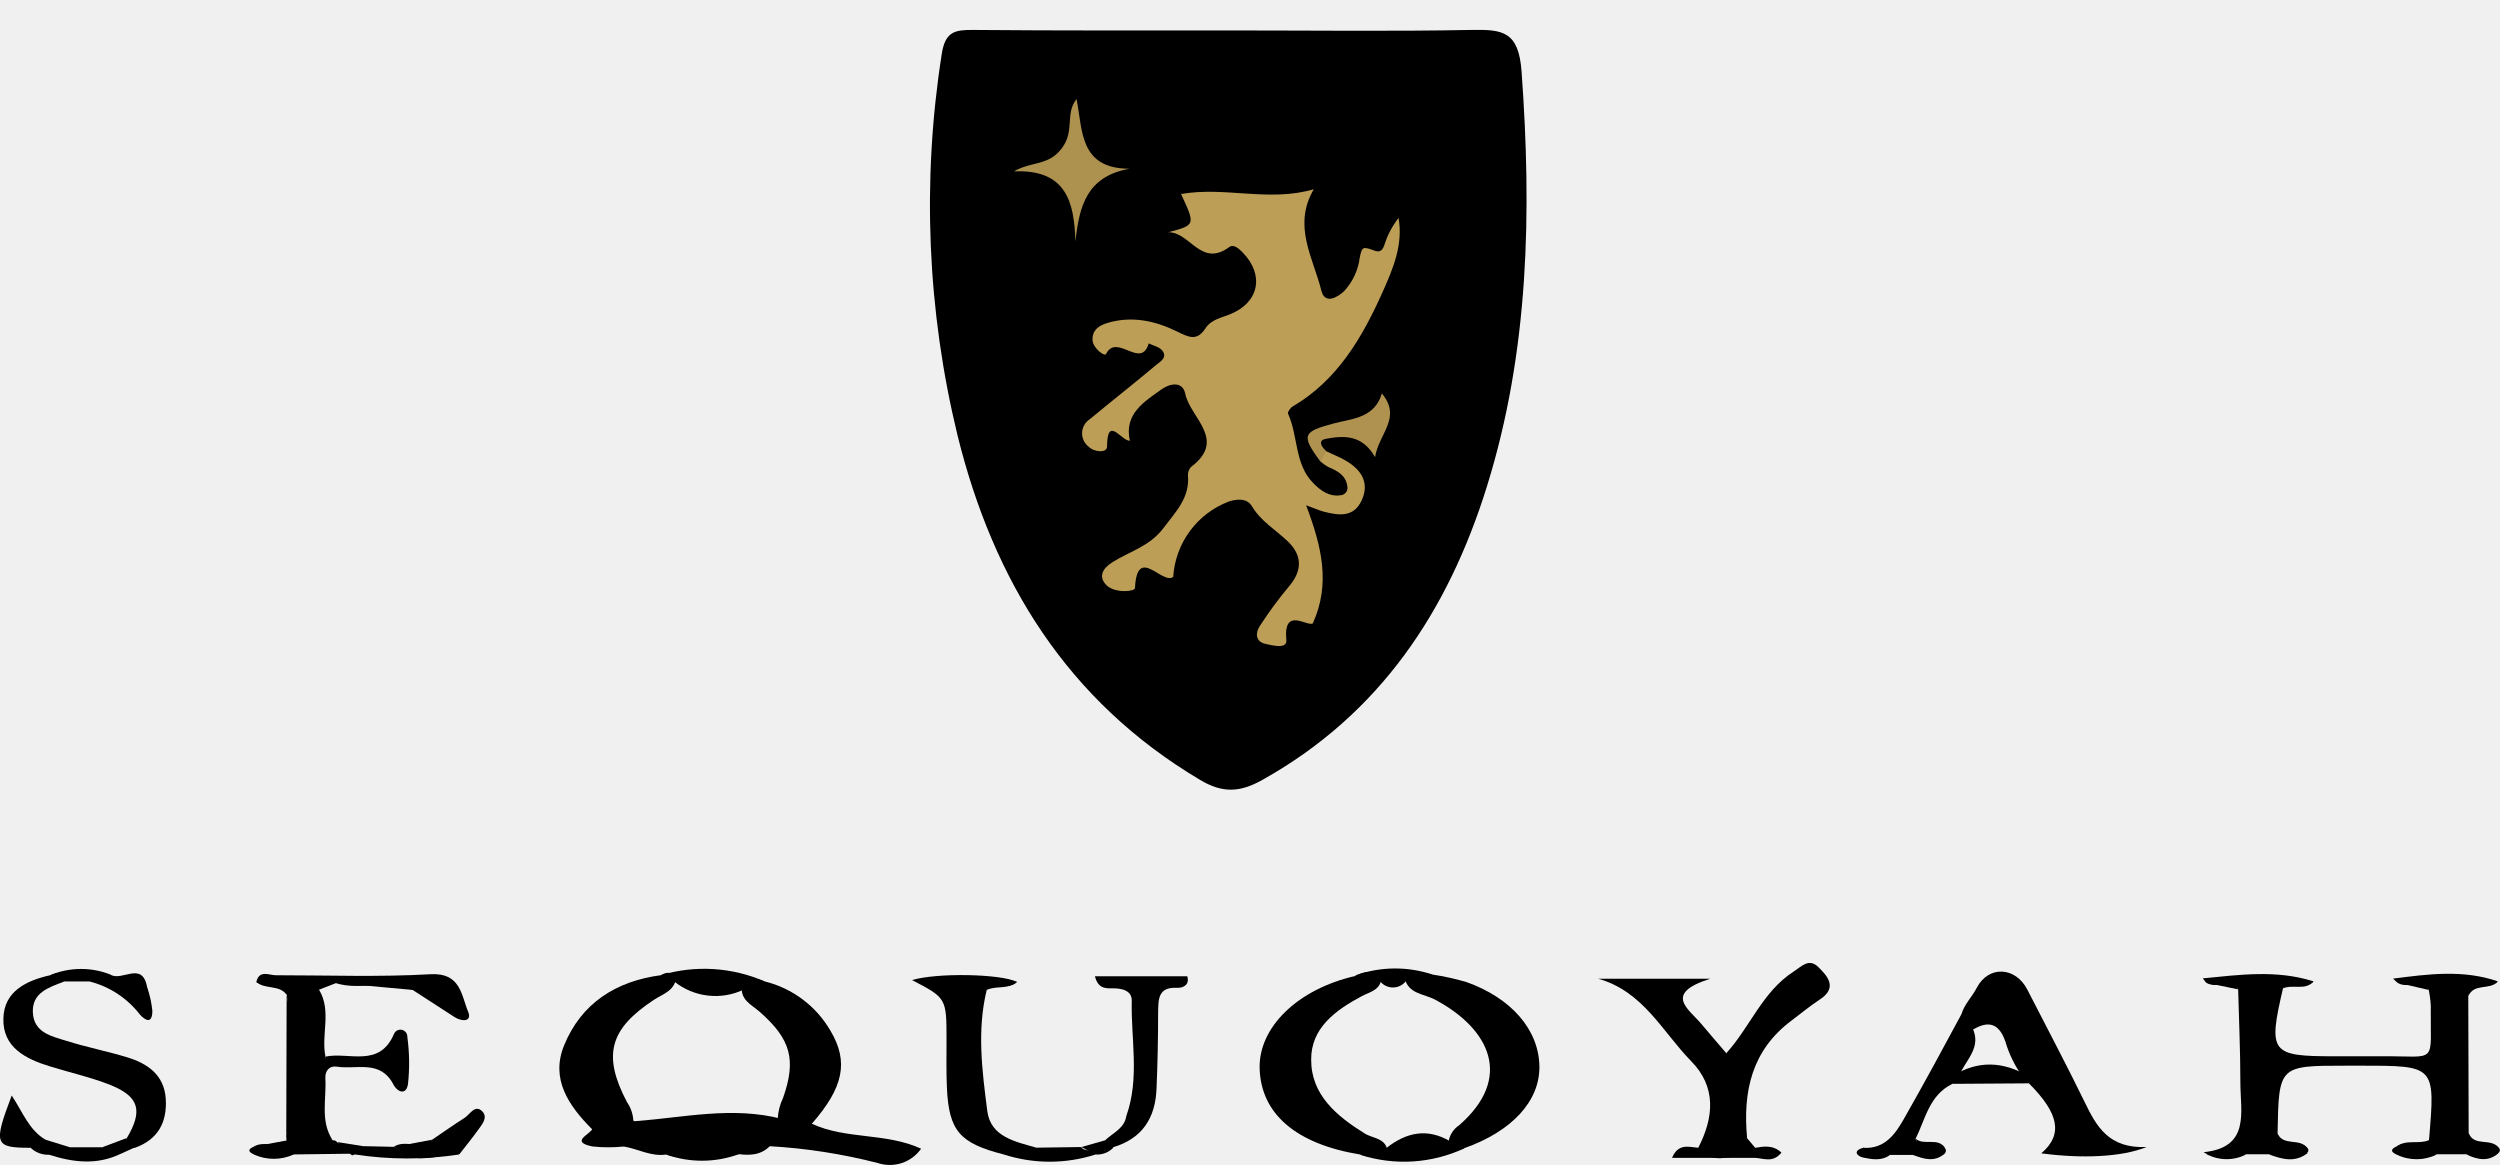
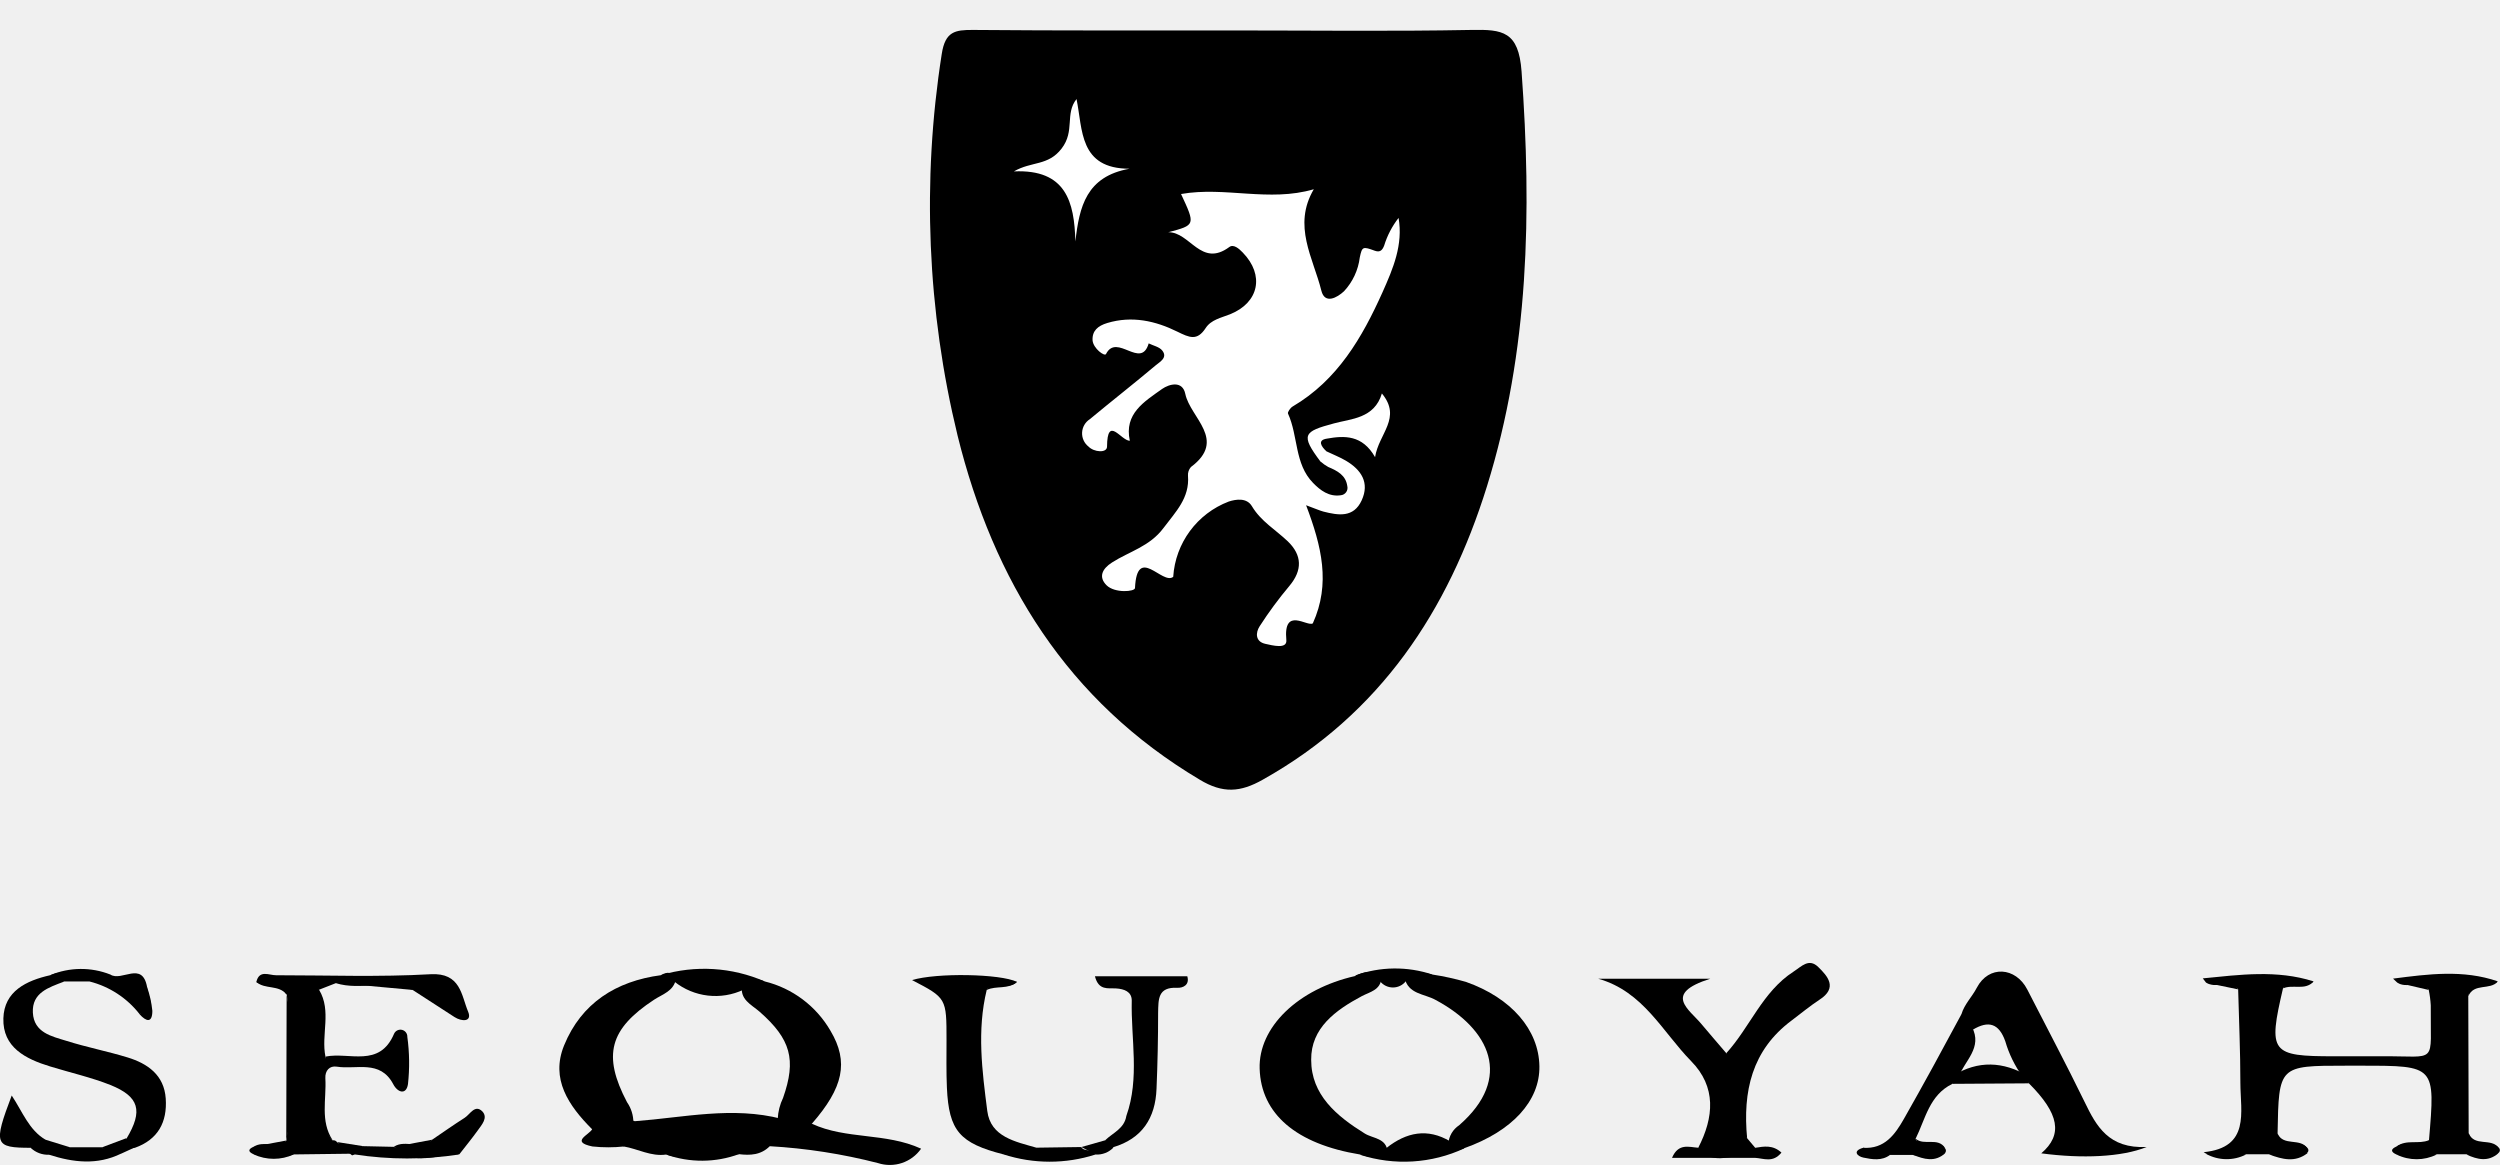
<svg xmlns="http://www.w3.org/2000/svg" id="Layer_1" data-name="Layer 1" width="392.49" height="182.87" viewBox="0 0 392.49 182.87">
  <defs>
-     <style>.cls-1{fill:#bd9e56;}.cls-2{fill:#ad914f;}.cls-3{fill:#af9250;}</style>
+     <style>.cls-1{fill:#fff;}</style>
  </defs>
  <path d="M376.25,181.26c-.95-.42-.95-.85,0-1.27,1.58-1,3.59.4,5.09-1,1-11.68,1-11.68-10.6-11.68h-2.49c-10.49,0-10.49,0-10.68,10.62.62,2.66,3.4.88,4.65,2.26a.52.52,0,0,1,0,.8c-1.95,1-4,.7-6,.23H352.6a10.6,10.6,0,0,1-6.21-.08l-.43-.25c7.34-.74,5.78-6.27,5.77-10.86,0-4.92-.22-9.83-.35-14.74-1.45-1.47-3.52,0-5.06-1.05l-.49-.64c5.81-.57,11.63-1.37,17.38.47-1.38,1.35-3.38-.14-4.78,1.06-2.37,10.15-1.95,10.71,8.07,10.7,2.48,0,4.95,0,7.43,0,8.95-.07,7.6,1.48,7.69-8a16,16,0,0,0-.33-2.46c-1.36-1.68-3.51,0-5-1.17l-.59-.56c5.49-.71,11-1.45,16.42.42-1.25,1.33-4-.42-4.61,2.29l.06,21.52c.56,2.81,3.42.91,4.68,2.27a.54.54,0,0,1,0,.87c-1.65,1-3.34.65-5,.2h-4.68A12,12,0,0,1,376.25,181.26Z" />
  <path d="M307.94,159.22c.46-1.56,1.66-2.71,2.4-4.13,1.87-3.6,6.12-3.29,7.94.27,3,5.87,6.11,11.71,9,17.65,1.85,3.82,3.77,7.35,9.75,7.06-3.94,1.6-10.17,1.85-16.56,1,3.42-2.92,2.84-6.22-1.95-11-.33-.32-.64-.64-.95-1a18,18,0,0,1-2.75-5.6c-1-2.82-2.64-3.28-5.08-1.82C308.12,161.6,307.84,160.55,307.94,159.22Z" />
  <path d="M213.51,181.25c-10-1.64-15.53-6.36-15.75-13.46-.21-6.51,6-12.52,15-14.56,1.44-.76,2.84-1,4.12.31-.13,1.91-1.84,2.19-3.08,2.85-4.12,2.2-8,5-7.95,10,0,5.51,4,8.83,8.4,11.56,1.31.82,3.41.69,3.6,2.9C216.5,182.14,215,181.66,213.51,181.25Z" />
  <path d="M10,154.13c-2.35.9-5,1.71-4.84,4.85s2.93,3.71,5.27,4.43c3.16,1,6.42,1.63,9.59,2.6s5.75,2.77,6,6.46-1.2,6.43-4.84,7.73c-1.25.24-1.63-.29-1.31-1.46,2.61-4.35,2-6.57-2.53-8.4-3.06-1.21-6.31-1.94-9.46-2.91C4,166.25.4,164.42.53,159.88c.12-4.27,3.6-5.93,7.37-6.78C9,152.7,10.07,152.22,10,154.13Z" />
  <path d="M157.6,181.25c-6.94-1.77-8.63-3.7-8.94-10.48-.11-2.48-.06-5-.06-7.45,0-6.63,0-6.63-5.41-9.45,3.82-1.17,13.86-1,16.47.28-1.32,1.4-3.52-.45-4.75,1.27-1.55,6.34-.72,12.71.09,19,.52,4.09,4.42,4.81,7.74,5.77C161.5,182.85,159.41,181.37,157.6,181.25Z" />
  <path d="M266.62,180.19c2.46-4.77,2.87-9.55-1.12-13.6C261,162,258,155.65,250.92,153.66H268.5c-7.49,2.37-3.31,4.77-1.35,7.15,1.27,1.54,2.58,3,3.88,4.55,2.91,4,1.7,9,3.26,13.33.42.5.84,1,1.27,1.51a.84.84,0,0,1-.45,1.34C272.32,180.83,269,183.37,266.62,180.19Z" />
  <path d="M224.89,153a41.93,41.93,0,0,1,5.25,1.15c7.14,2.51,11.45,7.53,11.54,13.24.09,5.45-4.28,10.21-11.79,12.87-1,.42-1.95.51-2.51-.71a3.8,3.8,0,0,1,1.7-2.89c8.53-7.43,4.84-15.1-3.69-19.67-1.77-1-4.35-.87-4.89-3.55C221.85,152.15,223.38,152.7,224.89,153Z" />
  <path d="M92.93,177.26c-3.65-3.67-6.54-7.85-4.36-13.16,2.71-6.61,8.13-10.06,15.19-11,1-.59,1.82-.55,2.36.61-.36,1.9-2.1,2.37-3.43,3.24-7,4.6-8.13,8.71-4.25,16.09a5.59,5.59,0,0,1,1,3.21c-.63,2.1-2.42,2.36-4.19,2.65A2.56,2.56,0,0,1,92.93,177.26Z" />
  <path d="M55,181.13l-8.84.11a11.31,11.31,0,0,1-6.29,0q-1.45-.62,0-1.23c1.57-1,3.58.35,5.1-.95l0,0a99.09,99.09,0,0,0,.06-22.9l0,0a1.49,1.49,0,0,1,.17-2.3c1.69.31,4.06-1.51,4.9,1.54,2,3.34.28,7.05,1,10.51-.17,4.42-2.4,9,1.11,13.12a.69.69,0,0,1,.7.28C53.56,180,55.53,179.14,55,181.13Z" />
  <path d="M274.29,178.69c-3.87-3.77-2.92-8.71-3.27-13.34,3.73-4.09,5.67-9.65,10.56-12.81,1.26-.81,2.4-2.16,3.87-.73s3.13,3.27.19,5.15c-1.52,1-2.91,2.16-4.36,3.25C275,164.89,273.6,171.39,274.29,178.69Z" />
  <path d="M120.06,154.08a16.48,16.48,0,0,1,10.33,7.76c2.91,4.9,2,8.93-2.93,14.58-2.2,2.65-4,2.58-5.36-.75a8.52,8.52,0,0,1,.84-3.31c2.11-6,1.21-9.22-3.68-13.52-1.31-1.14-3.21-1.93-2.73-4.24C117.54,153.3,118.79,153.61,120.06,154.08Z" />
  <path d="M122.73,175.66c1.16,2.84,3.1.84,4.73.76,5.35,2.5,11.59,1.37,17.15,3.92a6,6,0,0,1-6.77,2.26,88.26,88.26,0,0,0-17-2.65,39.68,39.68,0,0,0-6.16.5c-2.64.3-5.31,0-7.94.43-1.6-.39-3.13-1-4.76-1.35s-3.1-1.32-2.26-3.51C107.36,175.45,115,173.65,122.73,175.66Z" />
  <path d="M173.52,179c1.22-1.17,3-1.82,3.31-3.8l0,0c2.12-5.95.71-12.07.85-18.12,0-1.4-1.19-1.82-2.46-1.9s-2.74.37-3.32-1.91H186.4c.4,1.35-.66,1.86-1.58,1.81-3.07-.15-2.95,1.83-3,3.93q0,6-.25,11.91c-.17,4.61-2.26,7.85-6.84,9.2A1.39,1.39,0,0,1,173.52,179Z" />
  <path d="M307.94,159.22l1.64,2c1.73,3.27-1.16,5.32-2.1,7.88-.31.37-.62.73-1,1.08-3.59,1.76-4.2,5.51-5.75,8.63,1.08,1.93,3.37-.07,4.59,1.42a.58.58,0,0,1,0,.84c-1.64,1-3.35.62-5.06.25h-3.58c-1.5,0-3.4,1.54-4.17-1.12,3.36.22,5-2.09,6.39-4.53C302,170.22,305,164.7,307.94,159.22Z" />
  <path d="M52.22,179c-4.35-4-2.16-8.63-1.11-13.12,3.71-.76,8.48,1.82,10.76-3.59a1.09,1.09,0,0,1,2.08.5,30.16,30.16,0,0,1,.1,7.41c-.26,1.73-1.61,1.37-2.32,0-2.06-3.89-5.8-2.24-8.86-2.74-1.13-.18-1.86.63-1.79,1.83C51.27,172.6,50.24,176,52.22,179Z" />
  <path d="M50.07,155.39c-1.38-1.81-3.37-1-5.13-1.2a4.88,4.88,0,0,1-4.7,0c.45-2,2-1.07,3.11-1.08,8.08,0,16.18.3,24.24-.16,4.75-.27,4.83,3.32,5.9,5.87.68,1.64-1,1.59-2.14.85-2.17-1.39-4.33-2.81-6.5-4.21-3.91-1.84-8.16.14-12.12-1.11Z" />
  <path d="M4.84,180.2c-5.71,0-5.91-.52-3-8.21,1.71,2.58,2.71,5.42,5.29,6.93C7.22,180.87,6.16,180.76,4.84,180.2Z" />
  <path d="M67.84,178.93c1.7-1.15,3.38-2.34,5.11-3.44.85-.54,1.62-2.17,2.78-1,.93,1-.11,2.11-.74,3-.91,1.27-1.91,2.48-2.86,3.71-3.46-.06-7.17,2.1-10.25-1.19h0C63.7,178.83,66.1,180.62,67.84,178.93Z" />
  <path d="M100.05,176.63c1.43,2.83,4.73,1.6,6.77,3.09a1,1,0,0,1,1.26.73c-.8,1.83-2.2,1.12-3.5.81-2.37.35-4.44-.9-6.67-1.27-.67-1.12-3.23.85-3-1.81l3.94-2.08C99.5,175.78,99.89,176,100.05,176.63Z" />
  <path d="M120.06,154.08c-1.15.28-2.56-.08-3.29,1.28a10.32,10.32,0,0,1-10.92-1.27l-2.09-1A23.77,23.77,0,0,1,120.06,154.08Z" />
  <path d="M227.68,179.19l2.21,1.1a22.42,22.42,0,0,1-16.38,1c1.35-.49,3,.13,4.15-1.06C220.79,177.76,224.09,177.06,227.68,179.19Z" />
  <path d="M17.33,153c1.75,1.16,5-2.2,5.76,1.95,0,1.53,1.88,3.58-1.18,4.26a14.47,14.47,0,0,0-7.85-5.12C14.46,151.7,16.11,153,17.33,153Z" />
  <path d="M45,156.19a56.08,56.08,0,0,1-.06,22.9Z" />
  <path d="M157.6,181.25c1.67-.58,3.65.35,5.14-1.07l7-.1c.52.82,1.8.2,2.23,1.18A23.43,23.43,0,0,1,157.6,181.25Z" />
  <path d="M61.88,180.05c3.24,1.92,6.89.23,10.25,1.19a53.69,53.69,0,0,1-16.45,0A1.8,1.8,0,0,1,57,179.94Z" />
  <path d="M266.62,180.19c2.83,1.58,5.85.59,8.78.64.28.17.39.36.35.59s-.1.36-.18.36H262.5C263.51,179.41,265.18,180.1,266.62,180.19Z" />
  <path d="M104.58,181.26c1.1-.3,2.39,0,3.25-1,2.32-1.19,4.65-.71,7-.07a2.31,2.31,0,0,1,1.2,1A16.84,16.84,0,0,1,104.58,181.26Z" />
  <path d="M11,180.12l5,0c.8.93,2.24-.14,3,1-3.74,1.83-7.51,1.39-11.3.16C8.45,179.82,10,180.69,11,180.12Z" />
  <path d="M224.89,153c-1.34.57-3-.15-4.18,1.05a2.58,2.58,0,0,1-4.05,0c-1.11-1.13-2.65-.4-3.91-.9A18.45,18.45,0,0,1,224.89,153Z" />
  <path d="M17.33,153c-1.08.39-2.41,0-3.27,1.09l-4.06,0-2.1-1A12.51,12.51,0,0,1,17.33,153Z" />
  <path d="M306.52,170.16l.12-1.29c3.93-2.43,7.85-2.23,11.76.06,0,.38.07.77.11,1.15Z" />
  <path d="M95,178.18c.79.93,2.66.09,3,1.81a23.51,23.51,0,0,1-5,0c-3.53-.74-.48-1.81,0-2.75Z" />
  <path d="M52.73,154.31c4.06.11,8.29-1.54,12.12,1.11Z" />
  <path d="M116,181.2l-.63,0c-1.29-.63-1.37-1.28,0-2,1.86,0,3.81-.69,5.47.76C119.47,181.33,117.79,181.42,116,181.2Z" />
  <path d="M11,180.12c-.82,1.16-2.16.88-3.3,1.17a3.94,3.94,0,0,1-2.89-1.09,2.75,2.75,0,0,0,2.3-1.28Z" />
  <path d="M172,181.26l-2.23-1.18,3.78-1.07,1.25,1.16A3.62,3.62,0,0,1,172,181.26Z" />
  <path d="M275.57,181.78a5.12,5.12,0,0,0-.17-.95,2,2,0,0,1,.16-.63c1.37-.22,2.76-.49,4.12.75C278.34,182.61,276.89,181.86,275.57,181.78Z" />
  <path d="M19,181.13c-1-.24-2.23.11-3-1l3.81-1.43,1.31,1.46Z" />
  <path d="M387.52,156.4c.14-3.58,2.73-2.22,4.61-2.29C390.91,155.51,388.39,154.29,387.52,156.4Z" />
  <path d="M21.91,159.23c1.44-1.13.94-2.8,1.18-4.26a16.14,16.14,0,0,1,.83,3.73C23.91,160.7,22.93,160.36,21.91,159.23Z" />
  <path d="M362.22,180.23c-1.85-.13-4.47,1.32-4.65-2.26C358.48,180,361.09,178.61,362.22,180.23Z" />
  <path d="M392.26,180.19c-1.86-.13-4.56,1.45-4.68-2.27C388.46,180.08,391.11,178.59,392.26,180.19Z" />
  <path d="M57,179.94l-1.33,1.32-.39.13-.33-.26-2-1.83Z" />
  <path d="M67.84,178.93c-1.65,2.17-3.88,1.25-6,1.13Z" />
  <path d="M292.58,180.18c1.14,1.29,2.87.41,4.17,1.12-1.31,1-2.84.72-4.2.44C291.57,181.54,290.75,180.67,292.58,180.18Z" />
  <path d="M39.83,181.24a12,12,0,0,1,6.29,0A7.51,7.51,0,0,1,39.83,181.24Z" />
  <path d="M346.39,181.18a12.44,12.44,0,0,1,6.21.08A6.68,6.68,0,0,1,346.39,181.18Z" />
  <path d="M356.28,181.26a14.48,14.48,0,0,1,6-.23C360.32,182.57,358.3,182,356.28,181.26Z" />
  <path d="M376.25,181.26a11.62,11.62,0,0,1,6.3,0A7.12,7.12,0,0,1,376.25,181.26Z" />
  <path d="M40.24,154.15l4.7,0,.06,2C43.8,154.55,41.58,155.39,40.24,154.15Z" />
  <path d="M154.91,155.42c1.11-2.18,3-1.36,4.75-1.27C158.29,155.39,156.41,154.7,154.91,155.42Z" />
  <path d="M346.32,154.28c1.83-.34,3.74-1.08,5.06,1.05Z" />
  <path d="M358.43,155.17c1.22-2,3.09-1.11,4.78-1.06C361.86,155.56,360,154.49,358.43,155.17Z" />
  <path d="M305.36,180.21c-1.6-.26-3.71,1.15-4.59-1.42C302.1,179.92,304.22,178.49,305.36,180.21Z" />
  <path d="M300.33,181.3l5.06-.25C303.77,182.51,302.06,182,300.33,181.3Z" />
  <path d="M381.34,179c-1.35,2.2-3.28,1.24-5.09,1C377.79,178.82,379.71,179.7,381.34,179Z" />
  <path d="M44.93,179.06c-1.36,2.15-3.29,1.23-5.1.95Z" />
  <path d="M376.3,154.25c1.8-.21,3.78-1.15,5,1.17Z" />
  <path d="M387.23,181.26a10.36,10.36,0,0,1,5-.2C390.64,182.45,388.94,182.05,387.23,181.26Z" />
  <path d="M115.34,179.19c0,.66,0,1.31,0,2-2.42-1.15-5-1.08-7.56-.91-.33-.18-.67-.35-1-.52C109.6,178.59,112.48,179.08,115.34,179.19Z" />
  <path d="M193.62,4.78c12.46,0,24.93.16,37.39-.08,4.87-.09,7.41.19,7.87,6.52,1.6,22.06,1.19,43.83-5.43,65.12-6.09,19.57-16.76,35.73-35.19,46.06-3.52,2-6.29,2.2-9.92,0-20.81-12.38-32.37-31.23-38-54a153,153,0,0,1-2.49-59.92c.54-3.55,2.1-3.79,4.88-3.78C166.37,4.82,180,4.78,193.62,4.78Z" />
  <path class="cls-1" d="M208.25,70.86c1,.49,2.1.9,3.07,1.48,2.4,1.43,3.73,3.44,2.46,6.21s-3.67,2.36-6,1.77c-.6-.16-1.17-.43-2.73-1,2.44,6.43,3.88,12.31,1.06,18.54-.85.61-4.66-2.73-4.16,2.63.14,1.46-2.16.84-3.3.59-1.58-.35-1.55-1.74-.89-2.76A61.92,61.92,0,0,1,202.42,92c2.09-2.49,2-4.84-.23-7-1.9-1.82-4.23-3.15-5.64-5.52-.81-1.37-2.5-1.11-3.64-.74a13.58,13.58,0,0,0-8.72,11.82c-1.69,1.36-5.67-5.1-6,1.75,0,.6-3.19.85-4.47-.43s-.71-2.57.86-3.57c2.72-1.74,5.92-2.51,8.08-5.41,1.92-2.56,4.12-4.71,3.85-8.2a1.86,1.86,0,0,1,.46-1.38c5.71-4.26-.1-7.72-.88-11.47-.44-2.15-2.53-1.56-3.64-.79-2.8,2-6,3.88-5.07,8.14-1.39,0-3.54-4.07-3.58.91,0,1.06-2.06.89-2.91,0a2.64,2.64,0,0,1,.21-4.3c3.43-2.85,6.95-5.6,10.36-8.47.64-.54,1.91-1.19,1-2.32-.46-.57-1.4-.75-2.12-1.11-1.21,4.18-5-1.69-6.7,1.67-.22.44-2-.88-2.11-2.13-.09-1.51.82-2.29,2.31-2.74,3.89-1.17,7.58-.33,11,1.36,1.89.93,3.1,1.5,4.44-.56.85-1.32,2.45-1.62,3.83-2.17,4.56-1.83,5.44-6.15,2-9.69-.6-.63-1.45-1.36-2.11-.87-4.45,3.29-6.16-2.37-9.58-2.32,4.27-1.13,4.27-1.13,2-6,6.89-1.22,13.81,1.31,20.84-.75-3.37,5.74-.08,10.79,1.19,15.93.54,2.16,2.46,1.11,3.56.08a9.48,9.48,0,0,0,2.47-5.3c.37-1.74.48-1.74,2.37-1.05.85.31,1.2-.15,1.46-.82a13.57,13.57,0,0,1,2.26-4.34c.73,4.21-.85,7.93-2.52,11.67C213.85,53,210,59.67,202.94,63.82c-.36.21-.83.89-.73,1.11,1.62,3.53,1,7.88,3.93,10.88,1.14,1.17,2.52,2.23,4.38,1.94a1.16,1.16,0,0,0,1-1.44c-.24-1.71-1.56-2.39-3-3a6.67,6.67,0,0,1-1.21-.86A1.23,1.23,0,0,1,208.25,70.86Z" />
-   <path class="cls-2" d="M177.34,26.49c-6.8,1.21-7.89,5.95-8.51,11.42-.16-6.23-1.48-11.37-9.65-11,2.78-1.62,5.36-.82,7.49-3.59s.49-5.44,2.34-7.77C170,20.33,169.38,26.49,177.34,26.49Z" />
-   <path class="cls-3" d="M208.25,70.86l-.94,1.61c-3.17-4.24-2.68-4.71,2.12-6,2.66-.73,6.35-.75,7.52-4.7,3.18,3.85-.49,6.28-1.07,10-2-3.52-4.83-3.39-7.54-2.91C206.75,69.09,207.45,70.12,208.25,70.86Z" />
+   <path class="cls-1" d="M177.34,26.49c-6.8,1.21-7.89,5.95-8.51,11.42-.16-6.23-1.48-11.37-9.65-11,2.78-1.62,5.36-.82,7.49-3.59s.49-5.44,2.34-7.77C170,20.33,169.38,26.49,177.34,26.49Z" />
+   <path class="cls-1" d="M208.25,70.86l-.94,1.61c-3.17-4.24-2.68-4.71,2.12-6,2.66-.73,6.35-.75,7.52-4.7,3.18,3.85-.49,6.28-1.07,10-2-3.52-4.83-3.39-7.54-2.91C206.75,69.09,207.45,70.12,208.25,70.86Z" />
</svg>
